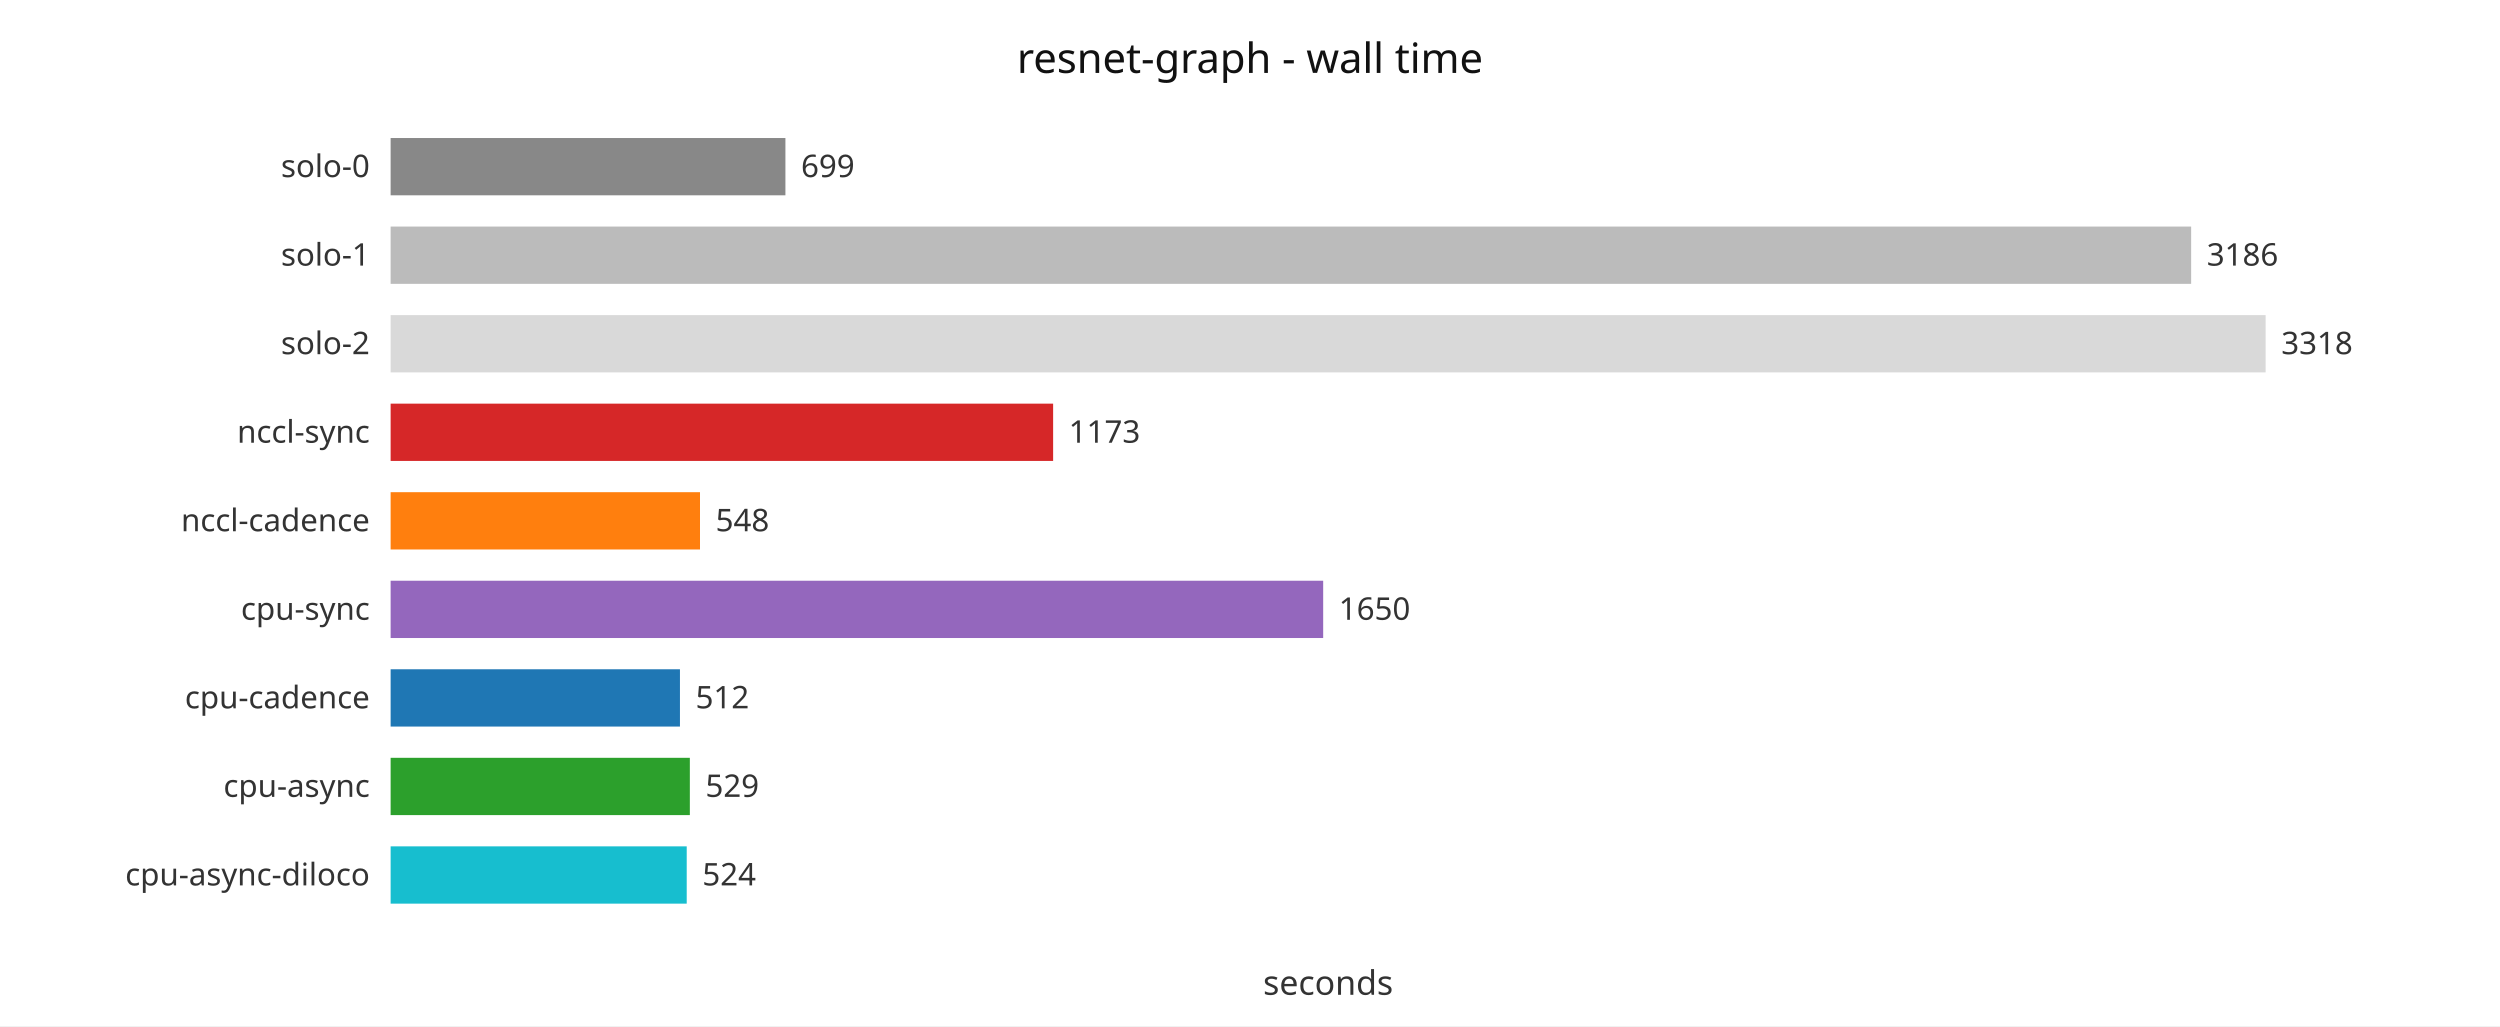
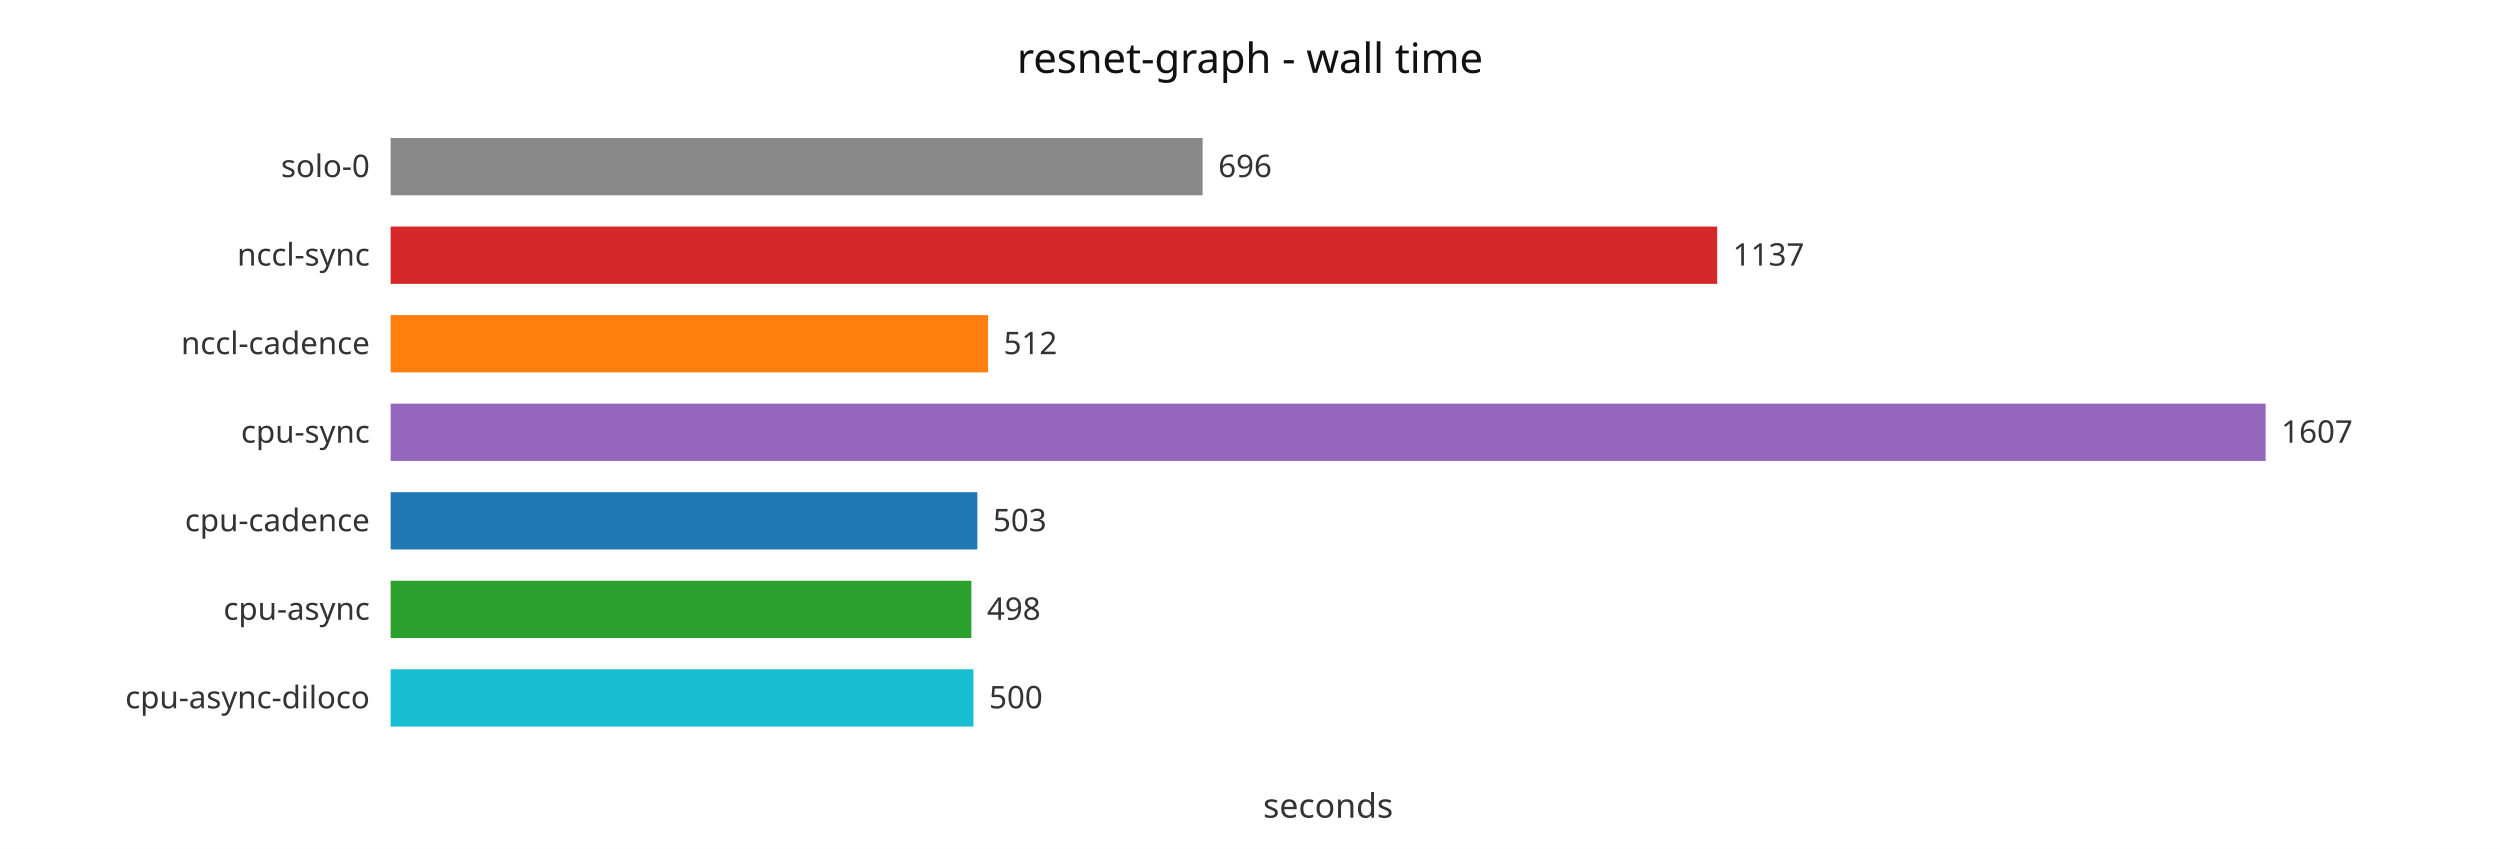
- <svg xmlns="http://www.w3.org/2000/svg" viewBox="0 0 960 394" width="960" height="394">
-   <rect width="960" height="394" fill="white" />
+ <svg xmlns="http://www.w3.org/2000/svg" viewBox="0 0 960 326" width="960" height="326">
+   <rect width="960" height="326" fill="white" />
  <text x="480.0" y="28" text-anchor="middle" font-size="16" font-family="sans-serif" fill="#111">resnet-graph - wall time</text>
-   <rect x="150" y="53.0" width="151.6" height="22.0" fill="#888888" />
+   <rect x="150" y="53.0" width="311.8" height="22.0" fill="#888888" />
  <text x="142.0" y="68.0" text-anchor="end" font-size="12" font-family="sans-serif" fill="#333">solo-0</text>
-   <text x="307.6" y="68.0" font-size="12" font-family="sans-serif" fill="#333">699</text>
-   <rect x="150" y="87.0" width="691.4" height="22.0" fill="#bbbbbb" />
-   <text x="142.0" y="102.0" text-anchor="end" font-size="12" font-family="sans-serif" fill="#333">solo-1</text>
-   <text x="847.4" y="102.0" font-size="12" font-family="sans-serif" fill="#333">3186</text>
-   <rect x="150" y="121.0" width="720.0" height="22.0" fill="#d9d9d9" />
-   <text x="142.0" y="136.0" text-anchor="end" font-size="12" font-family="sans-serif" fill="#333">solo-2</text>
-   <text x="876.0" y="136.0" font-size="12" font-family="sans-serif" fill="#333">3318</text>
-   <rect x="150" y="155.0" width="254.4" height="22.0" fill="#d62728" />
-   <text x="142.0" y="170.0" text-anchor="end" font-size="12" font-family="sans-serif" fill="#333">nccl-sync</text>
-   <text x="410.4" y="170.0" font-size="12" font-family="sans-serif" fill="#333">1173</text>
-   <rect x="150" y="189.0" width="118.8" height="22.0" fill="#ff7f0e" />
-   <text x="142.0" y="204.0" text-anchor="end" font-size="12" font-family="sans-serif" fill="#333">nccl-cadence</text>
-   <text x="274.8" y="204.0" font-size="12" font-family="sans-serif" fill="#333">548</text>
-   <rect x="150" y="223.0" width="358.1" height="22.0" fill="#9467bd" />
-   <text x="142.0" y="238.0" text-anchor="end" font-size="12" font-family="sans-serif" fill="#333">cpu-sync</text>
-   <text x="514.1" y="238.0" font-size="12" font-family="sans-serif" fill="#333">1650</text>
-   <rect x="150" y="257.0" width="111.1" height="22.0" fill="#1f77b4" />
-   <text x="142.0" y="272.0" text-anchor="end" font-size="12" font-family="sans-serif" fill="#333">cpu-cadence</text>
-   <text x="267.1" y="272.0" font-size="12" font-family="sans-serif" fill="#333">512</text>
-   <rect x="150" y="291.0" width="114.9" height="22.0" fill="#2ca02c" />
-   <text x="142.0" y="306.0" text-anchor="end" font-size="12" font-family="sans-serif" fill="#333">cpu-async</text>
-   <text x="270.9" y="306.0" font-size="12" font-family="sans-serif" fill="#333">529</text>
-   <rect x="150" y="325.0" width="113.7" height="22.0" fill="#17becf" />
-   <text x="142.0" y="340.0" text-anchor="end" font-size="12" font-family="sans-serif" fill="#333">cpu-async-diloco</text>
-   <text x="269.7" y="340.0" font-size="12" font-family="sans-serif" fill="#333">524</text>
-   <text x="510.0" y="382.0" text-anchor="middle" font-size="13" font-family="sans-serif" fill="#333">seconds</text>
+   <text x="467.8" y="68.0" font-size="12" font-family="sans-serif" fill="#333">696</text>
+   <rect x="150" y="87.0" width="509.4" height="22.0" fill="#d62728" />
+   <text x="142.0" y="102.0" text-anchor="end" font-size="12" font-family="sans-serif" fill="#333">nccl-sync</text>
+   <text x="665.4" y="102.0" font-size="12" font-family="sans-serif" fill="#333">1137</text>
+   <rect x="150" y="121.0" width="229.4" height="22.0" fill="#ff7f0e" />
+   <text x="142.0" y="136.0" text-anchor="end" font-size="12" font-family="sans-serif" fill="#333">nccl-cadence</text>
+   <text x="385.4" y="136.0" font-size="12" font-family="sans-serif" fill="#333">512</text>
+   <rect x="150" y="155.0" width="720.0" height="22.0" fill="#9467bd" />
+   <text x="142.0" y="170.0" text-anchor="end" font-size="12" font-family="sans-serif" fill="#333">cpu-sync</text>
+   <text x="876.0" y="170.0" font-size="12" font-family="sans-serif" fill="#333">1607</text>
+   <rect x="150" y="189.0" width="225.3" height="22.0" fill="#1f77b4" />
+   <text x="142.0" y="204.0" text-anchor="end" font-size="12" font-family="sans-serif" fill="#333">cpu-cadence</text>
+   <text x="381.3" y="204.0" font-size="12" font-family="sans-serif" fill="#333">503</text>
+   <rect x="150" y="223.0" width="223.0" height="22.0" fill="#2ca02c" />
+   <text x="142.0" y="238.0" text-anchor="end" font-size="12" font-family="sans-serif" fill="#333">cpu-async</text>
+   <text x="379.0" y="238.0" font-size="12" font-family="sans-serif" fill="#333">498</text>
+   <rect x="150" y="257.0" width="223.8" height="22.0" fill="#17becf" />
+   <text x="142.0" y="272.0" text-anchor="end" font-size="12" font-family="sans-serif" fill="#333">cpu-async-diloco</text>
+   <text x="379.8" y="272.0" font-size="12" font-family="sans-serif" fill="#333">500</text>
+   <text x="510.0" y="314.0" text-anchor="middle" font-size="13" font-family="sans-serif" fill="#333">seconds</text>
</svg>
